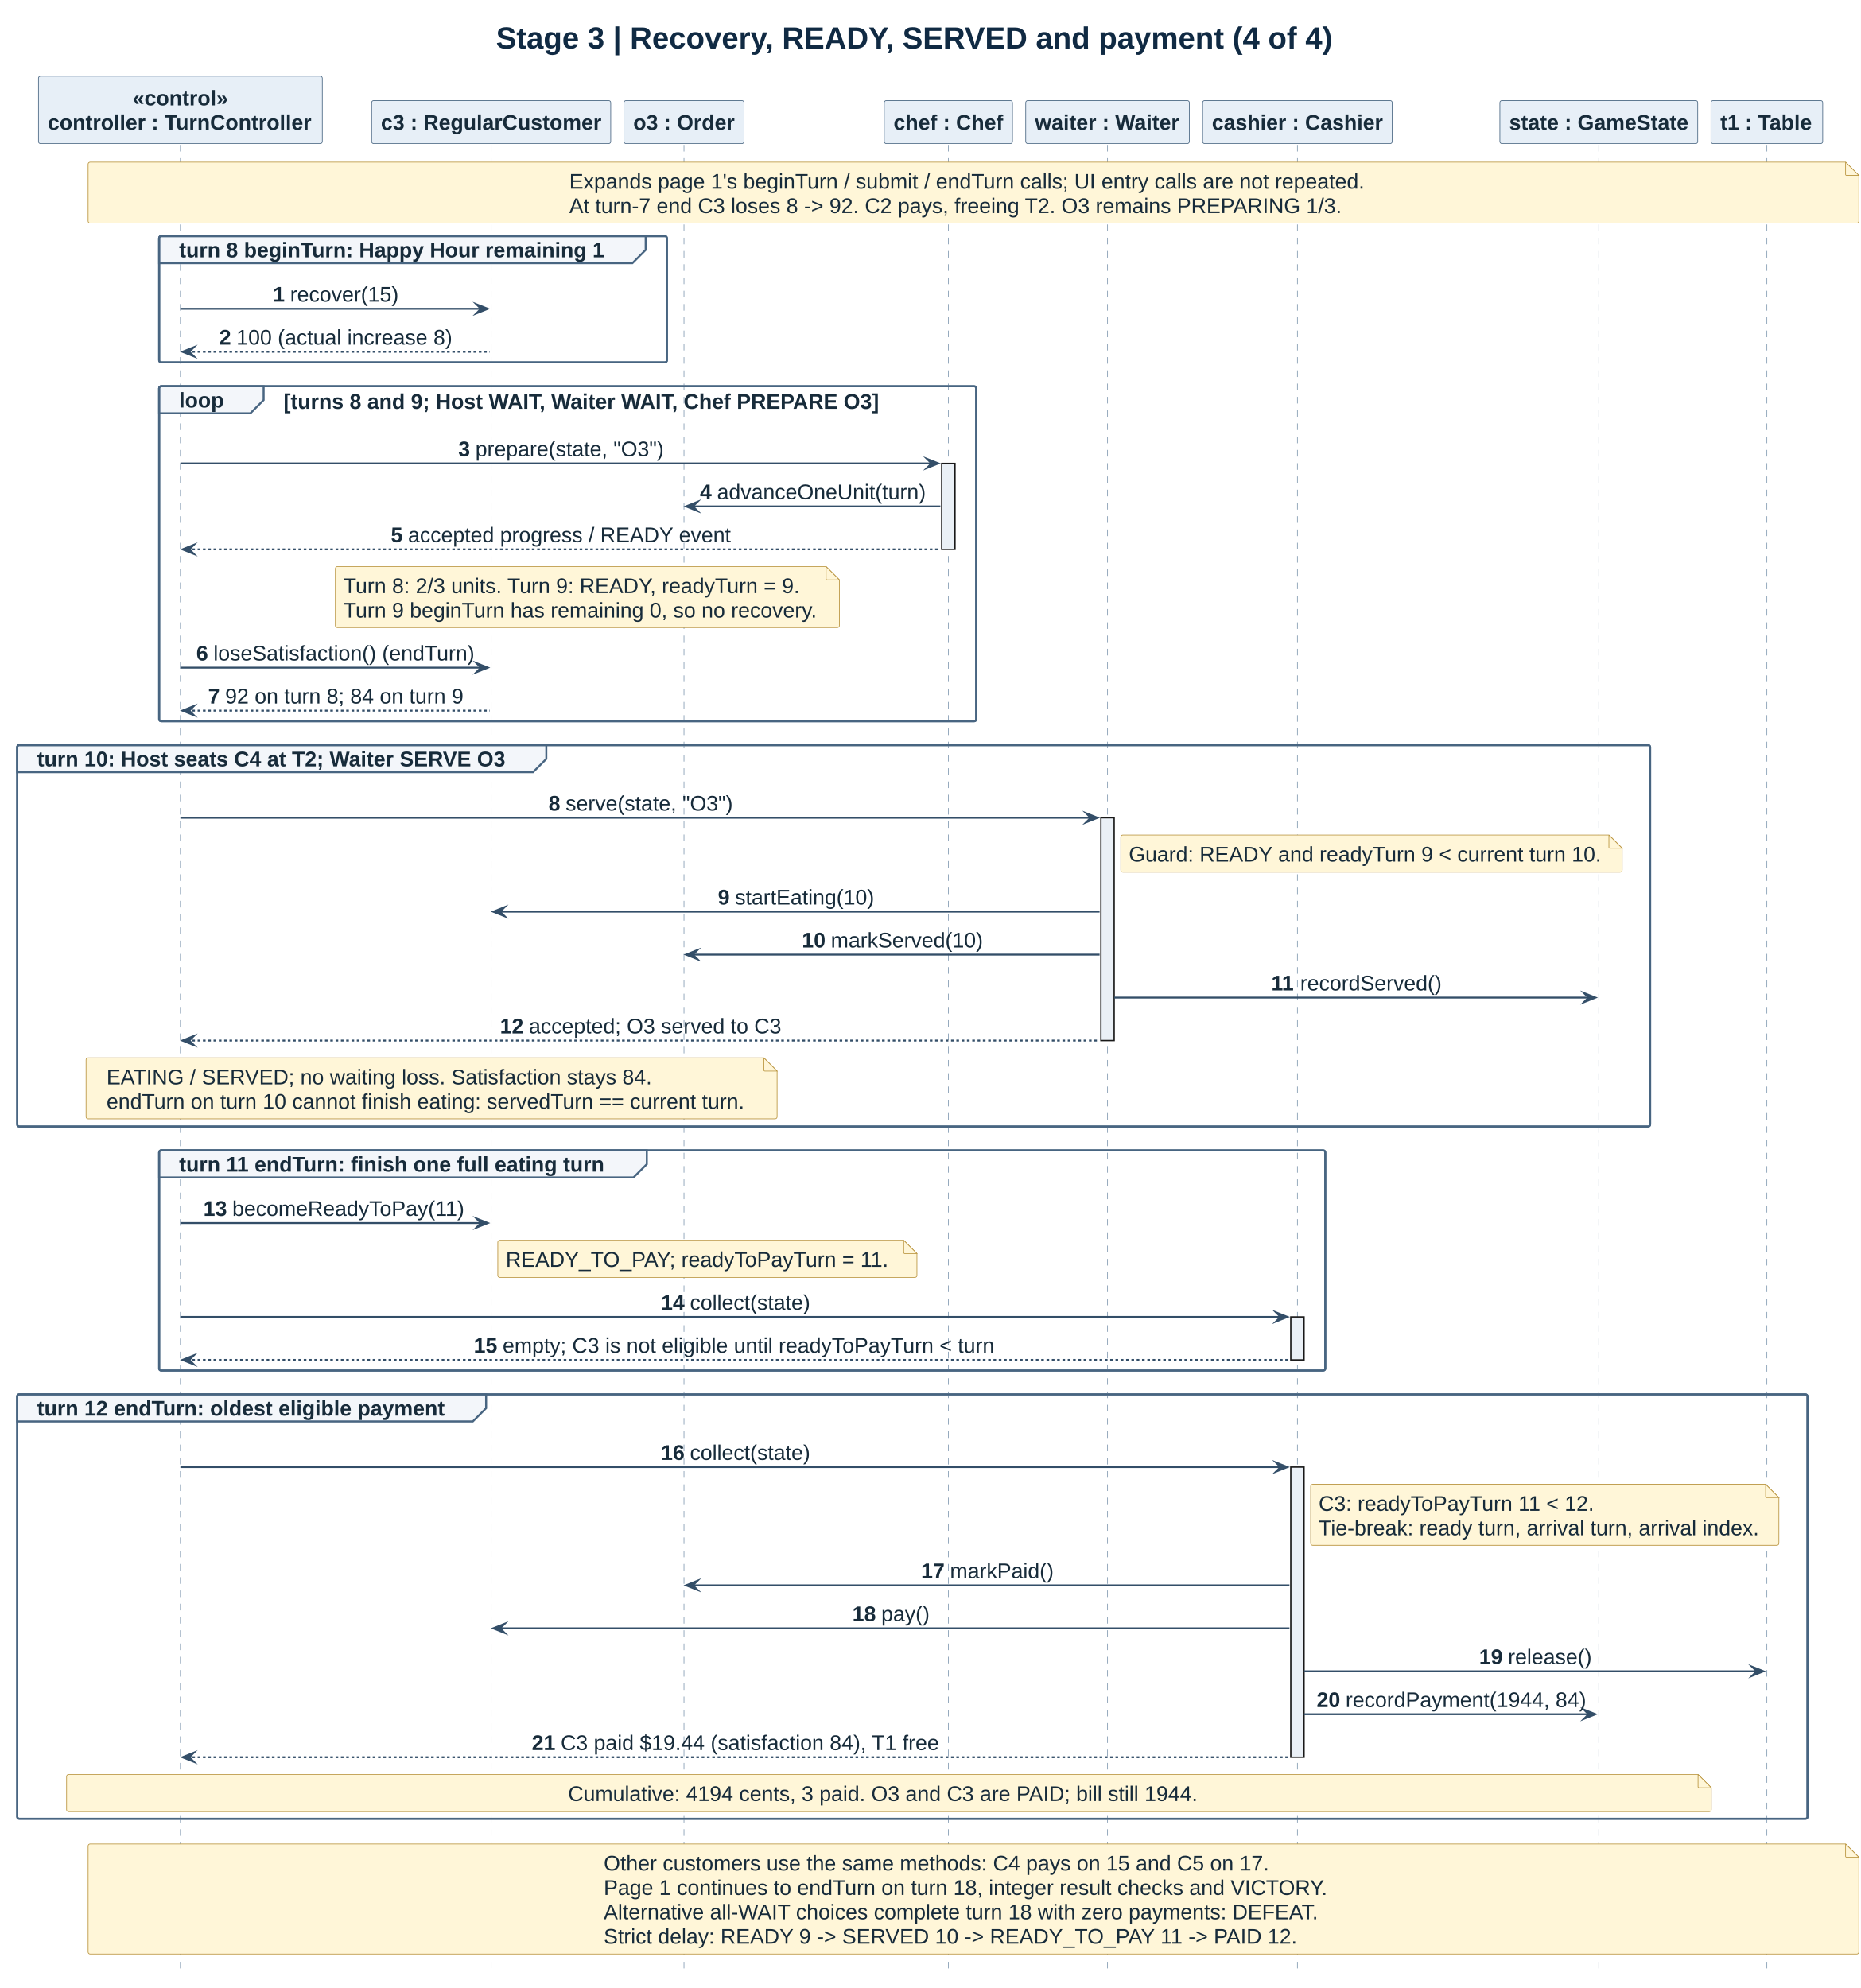
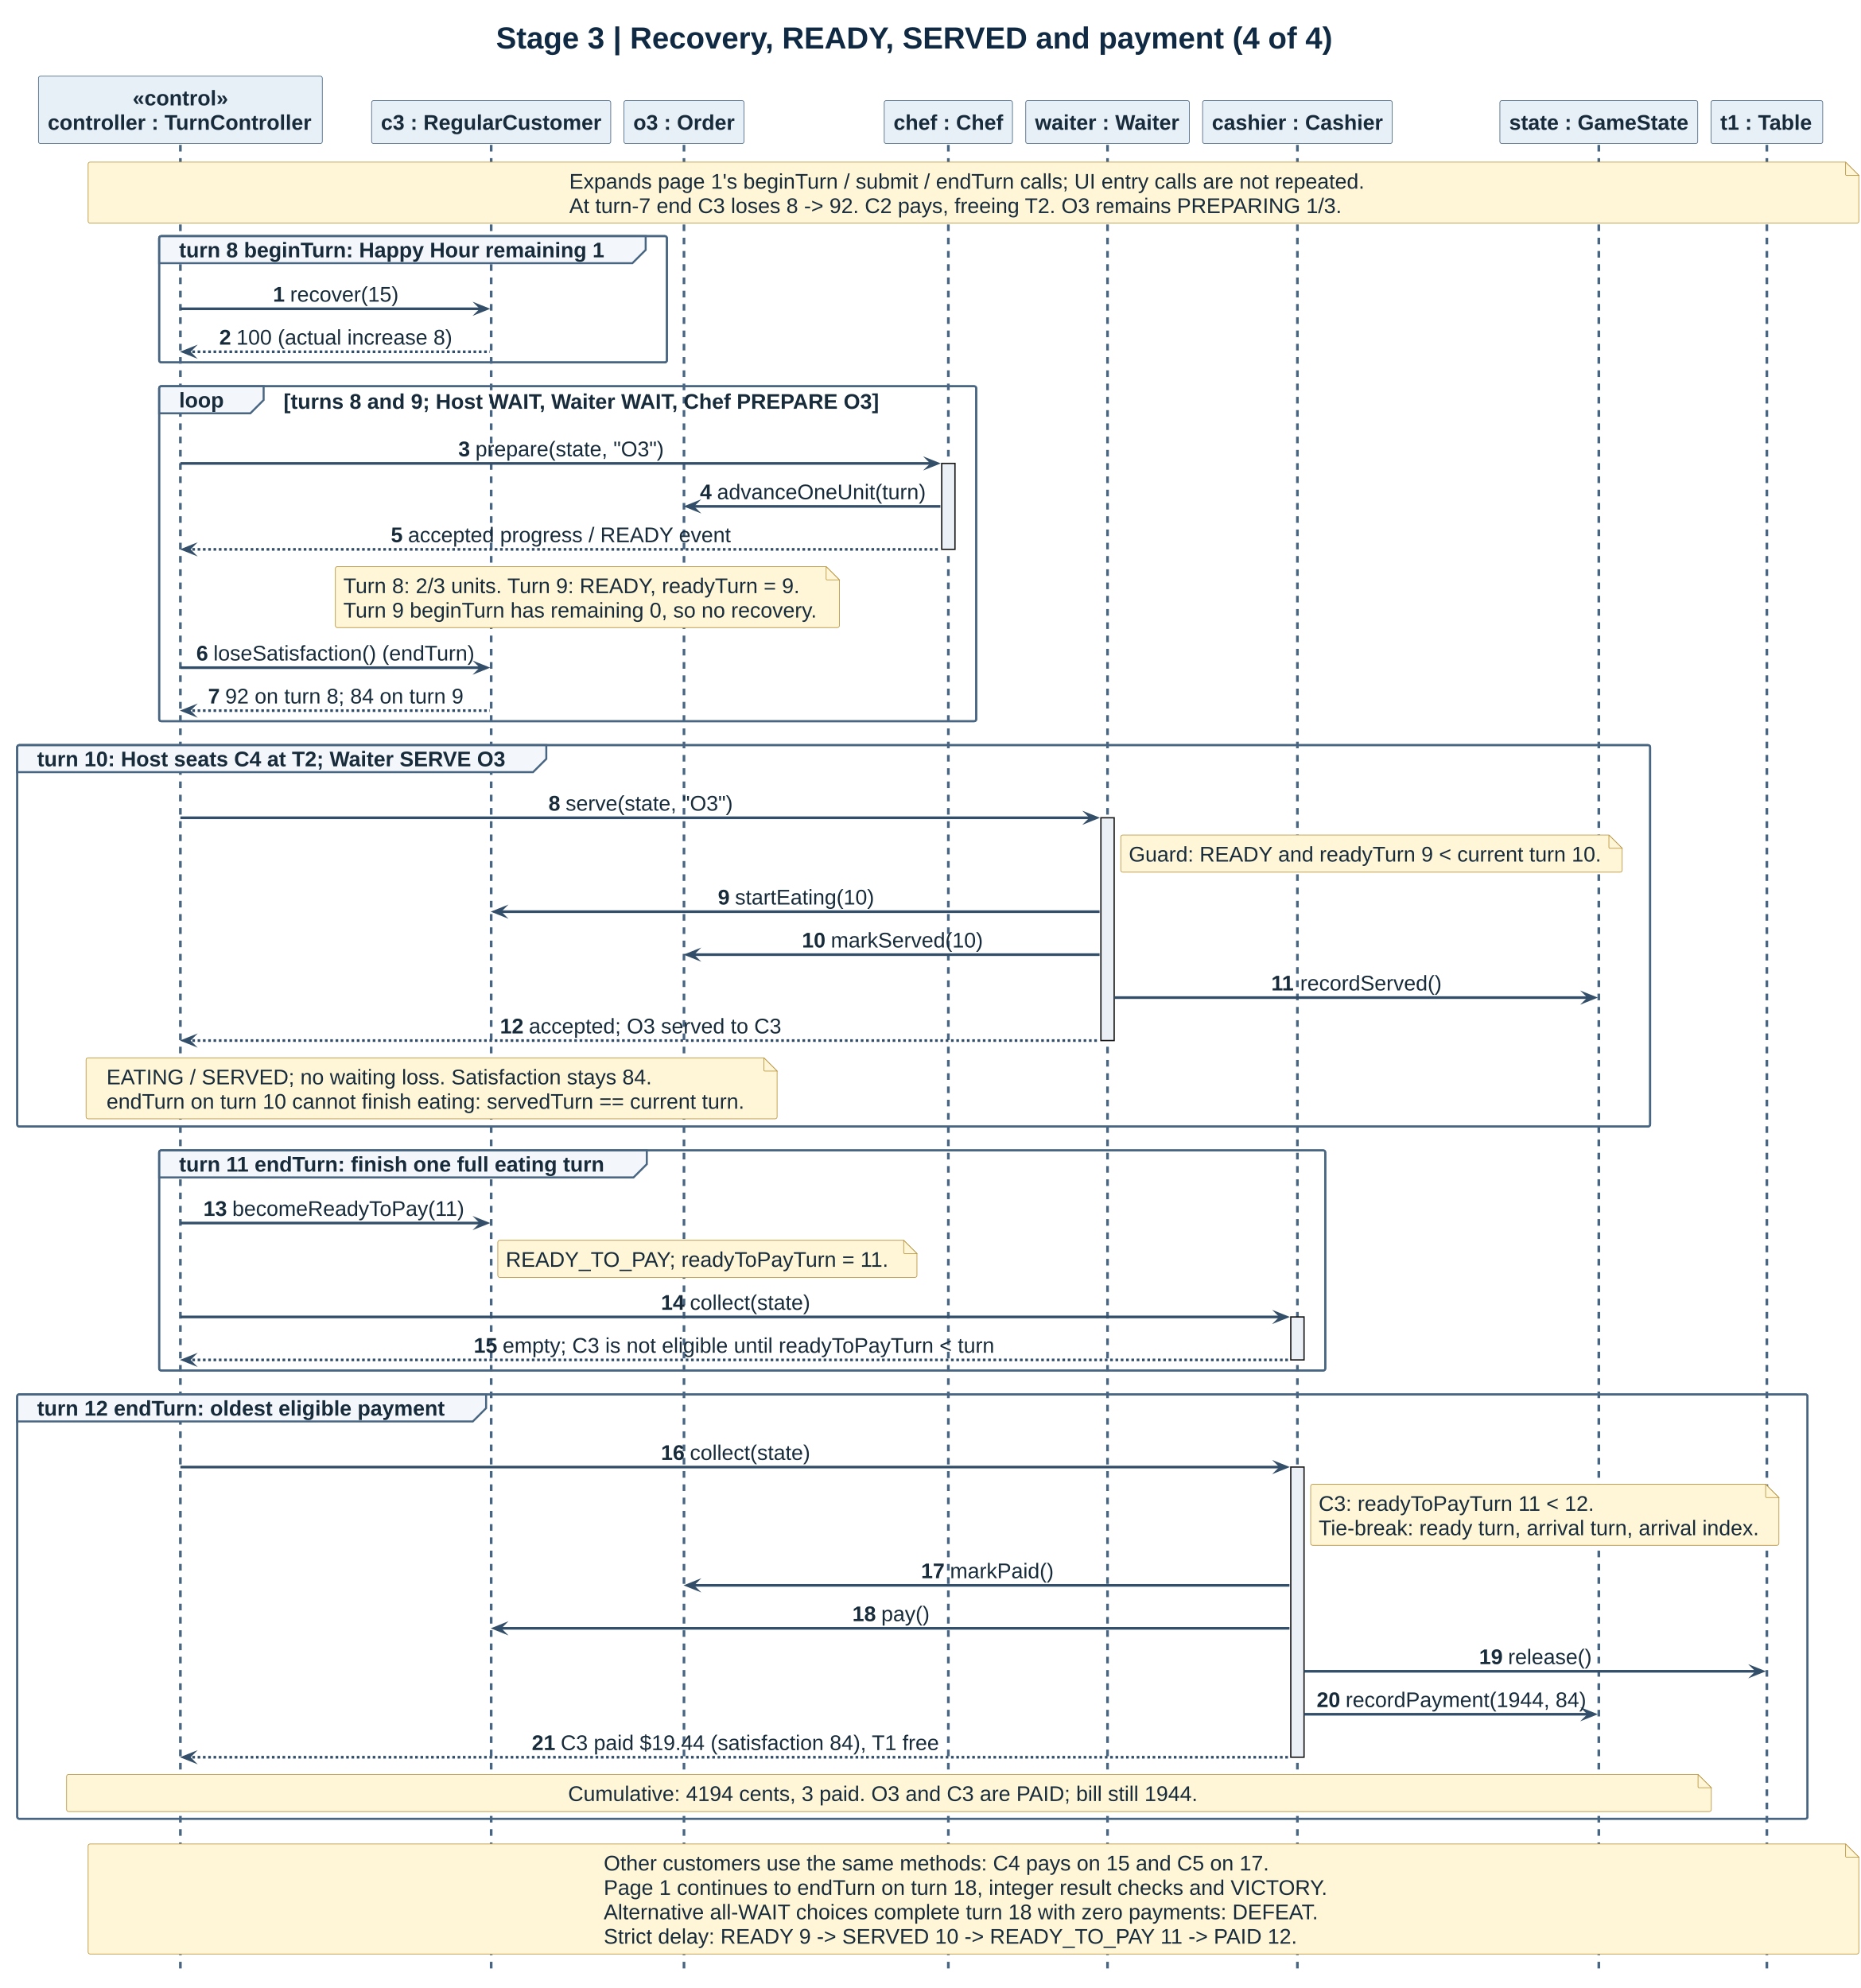
<svg xmlns="http://www.w3.org/2000/svg" version="1.1" data-diagram-type="SEQUENCE" style="width:1403px;height:1499px;background:#FFFFFF;" width="1403px" height="1499px" viewBox="0 0 1403 1499" zoomAndPan="magnify" preserveAspectRatio="none" contentStyleType="text/css">
  <rect width="100%" height="100%" fill="#FFFFFF" />
  <defs />
  <g font-family="sans-serif" lengthAdjust="spacing">
    <g class="title" data-source-line="2">
      <text x="373.959" y="36.574" fill="#102A43" font-size="23" textLength="635.285" font-weight="700" font-family="Arial">Stage 3 | Recovery, READY, SERVED and payment (4 of 4)</text>
    </g>
    <rect x="120" y="178.042" width="382.797" height="95.195" fill="none" style="stroke:#486581;stroke-width:1.5;" rx="1.5" ry="1.5" />
    <rect x="120" y="291.237" width="615.988" height="252.586" fill="none" style="stroke:#486581;stroke-width:1.5;" rx="1.5" ry="1.5" />
    <rect x="13" y="561.823" width="1231.074" height="287.586" fill="none" style="stroke:#486581;stroke-width:1.5;" rx="1.5" ry="1.5" />
    <rect x="120" y="867.409" width="879.16" height="165.992" fill="none" style="stroke:#486581;stroke-width:1.5;" rx="1.5" ry="1.5" />
    <rect x="13" y="1051.401" width="1349.73" height="319.984" fill="none" style="stroke:#486581;stroke-width:1.5;" rx="1.5" ry="1.5" />
    <g class="participant-lifeline" data-qualified-name="TC" data-entity-uid="part1" id="part1-lifeline" data-source-line="4">
      <g>
        <rect x="132.5" y="109.245" width="8" height="1379.734" fill="#000" fill-opacity="0" />
-         <line x1="136" y1="109.245" x2="136" y2="1488.979" style="stroke:#829AB1;stroke-width:0.5;stroke-dasharray:5,5;" />
+         <line x1="136" y1="109.245" x2="136" y2="1488.979" style="stroke:#486581;stroke-width:2;stroke-dasharray:5,5;" />
      </g>
    </g>
    <g class="participant-lifeline" data-qualified-name="C3" data-entity-uid="part2" id="part2-lifeline" data-source-line="5">
      <g>
        <rect x="366.813" y="109.245" width="8" height="1379.734" fill="#000" fill-opacity="0" />
-         <line x1="370.313" y1="109.245" x2="370.313" y2="1488.979" style="stroke:#829AB1;stroke-width:0.5;stroke-dasharray:5,5;" />
+         <line x1="370.313" y1="109.245" x2="370.313" y2="1488.979" style="stroke:#486581;stroke-width:2;stroke-dasharray:5,5;" />
      </g>
    </g>
    <g class="participant-lifeline" data-qualified-name="O3" data-entity-uid="part3" id="part3-lifeline" data-source-line="6">
      <g>
        <rect x="512.176" y="109.245" width="8" height="1379.734" fill="#000" fill-opacity="0" />
-         <line x1="515.676" y1="109.245" x2="515.676" y2="1488.979" style="stroke:#829AB1;stroke-width:0.5;stroke-dasharray:5,5;" />
+         <line x1="515.676" y1="109.245" x2="515.676" y2="1488.979" style="stroke:#486581;stroke-width:2;stroke-dasharray:5,5;" />
      </g>
    </g>
    <g class="participant-lifeline" data-qualified-name="Chef" data-entity-uid="part4" id="part4-lifeline" data-source-line="7">
      <g>
        <rect x="711.488" y="109.245" width="8" height="1379.734" fill="#000" fill-opacity="0" />
-         <line x1="714.988" y1="109.245" x2="714.988" y2="1488.979" style="stroke:#829AB1;stroke-width:0.5;stroke-dasharray:5,5;" />
+         <line x1="714.988" y1="109.245" x2="714.988" y2="1488.979" style="stroke:#486581;stroke-width:2;stroke-dasharray:5,5;" />
      </g>
    </g>
    <g>
      <rect x="709.988" y="349.432" width="10" height="64.797" fill="#EAF0F6" style="stroke:#181818;stroke-width:1;" />
    </g>
    <g class="participant-lifeline" data-qualified-name="W" data-entity-uid="part5" id="part5-lifeline" data-source-line="8">
      <g>
        <rect x="831.504" y="109.245" width="8" height="1379.734" fill="#000" fill-opacity="0" />
-         <line x1="835.004" y1="109.245" x2="835.004" y2="1488.979" style="stroke:#829AB1;stroke-width:0.5;stroke-dasharray:5,5;" />
+         <line x1="835.004" y1="109.245" x2="835.004" y2="1488.979" style="stroke:#486581;stroke-width:2;stroke-dasharray:5,5;" />
      </g>
    </g>
    <g>
      <rect x="830.004" y="616.62" width="10" height="167.992" fill="#EAF0F6" style="stroke:#181818;stroke-width:1;" />
    </g>
    <g class="participant-lifeline" data-qualified-name="Cashier" data-entity-uid="part6" id="part6-lifeline" data-source-line="9">
      <g>
        <rect x="974.66" y="109.245" width="8" height="1379.734" fill="#000" fill-opacity="0" />
-         <line x1="978.16" y1="109.245" x2="978.16" y2="1488.979" style="stroke:#829AB1;stroke-width:0.5;stroke-dasharray:5,5;" />
+         <line x1="978.16" y1="109.245" x2="978.16" y2="1488.979" style="stroke:#486581;stroke-width:2;stroke-dasharray:5,5;" />
      </g>
    </g>
    <g>
      <rect x="973.16" y="993.002" width="10" height="32.398" fill="#EAF0F6" style="stroke:#181818;stroke-width:1;" />
    </g>
    <g>
      <rect x="973.16" y="1106.198" width="10" height="218.789" fill="#EAF0F6" style="stroke:#181818;stroke-width:1;" />
    </g>
    <g class="participant-lifeline" data-qualified-name="S" data-entity-uid="part7" id="part7-lifeline" data-source-line="10">
      <g>
        <rect x="1201.887" y="109.245" width="8" height="1379.734" fill="#000" fill-opacity="0" />
-         <line x1="1205.387" y1="109.245" x2="1205.387" y2="1488.979" style="stroke:#829AB1;stroke-width:0.5;stroke-dasharray:5,5;" />
+         <line x1="1205.387" y1="109.245" x2="1205.387" y2="1488.979" style="stroke:#486581;stroke-width:2;stroke-dasharray:5,5;" />
      </g>
    </g>
    <g class="participant-lifeline" data-qualified-name="T1" data-entity-uid="part8" id="part8-lifeline" data-source-line="11">
      <g>
        <rect x="1328.586" y="109.245" width="8" height="1379.734" fill="#000" fill-opacity="0" />
-         <line x1="1332.086" y1="109.245" x2="1332.086" y2="1488.979" style="stroke:#829AB1;stroke-width:0.5;stroke-dasharray:5,5;" />
+         <line x1="1332.086" y1="109.245" x2="1332.086" y2="1488.979" style="stroke:#486581;stroke-width:2;stroke-dasharray:5,5;" />
      </g>
    </g>
    <g class="participant participant-head" data-qualified-name="TC" data-entity-uid="part1" id="part1-head" data-source-line="4">
      <rect x="29" y="57.448" width="214" height="50.797" fill="#E7EFF7" style="stroke:#486581;stroke-width:0.5;" rx="1.5" ry="1.5" />
      <text x="99.992" y="79.456" fill="#172B3A" font-size="16" textLength="72.016" font-weight="700" font-family="Arial">«control»</text>
      <text x="36" y="97.854" fill="#172B3A" font-size="16" textLength="200" font-weight="700" font-family="Arial">controller : TurnController</text>
    </g>
    <g class="participant participant-head" data-qualified-name="C3" data-entity-uid="part2" id="part2-head" data-source-line="5">
      <rect x="280.18" y="75.846" width="180.266" height="32.398" fill="#E7EFF7" style="stroke:#486581;stroke-width:0.5;" rx="1.5" ry="1.5" />
      <text x="287.18" y="97.854" fill="#172B3A" font-size="16" textLength="166.266" font-weight="700" font-family="Arial">c3 : RegularCustomer</text>
    </g>
    <g class="participant participant-head" data-qualified-name="O3" data-entity-uid="part3" id="part3-head" data-source-line="6">
      <rect x="470.445" y="75.846" width="90.461" height="32.398" fill="#E7EFF7" style="stroke:#486581;stroke-width:0.5;" rx="1.5" ry="1.5" />
      <text x="477.445" y="97.854" fill="#172B3A" font-size="16" textLength="76.461" font-weight="700" font-family="Arial">o3 : Order</text>
    </g>
    <g class="participant participant-head" data-qualified-name="Chef" data-entity-uid="part4" id="part4-head" data-source-line="7">
      <rect x="666.652" y="75.846" width="96.672" height="32.398" fill="#E7EFF7" style="stroke:#486581;stroke-width:0.5;" rx="1.5" ry="1.5" />
      <text x="673.652" y="97.854" fill="#172B3A" font-size="16" textLength="82.672" font-weight="700" font-family="Arial">chef : Chef</text>
    </g>
    <g class="participant participant-head" data-qualified-name="W" data-entity-uid="part5" id="part5-head" data-source-line="8">
      <rect x="773.324" y="75.846" width="123.359" height="32.398" fill="#E7EFF7" style="stroke:#486581;stroke-width:0.5;" rx="1.5" ry="1.5" />
      <text x="780.324" y="97.854" fill="#172B3A" font-size="16" textLength="109.359" font-weight="700" font-family="Arial">waiter : Waiter</text>
    </g>
    <g class="participant participant-head" data-qualified-name="Cashier" data-entity-uid="part6" id="part6-head" data-source-line="9">
      <rect x="906.684" y="75.846" width="142.953" height="32.398" fill="#E7EFF7" style="stroke:#486581;stroke-width:0.5;" rx="1.5" ry="1.5" />
      <text x="913.684" y="97.854" fill="#172B3A" font-size="16" textLength="128.953" font-weight="700" font-family="Arial">cashier : Cashier</text>
    </g>
    <g class="participant participant-head" data-qualified-name="S" data-entity-uid="part7" id="part7-head" data-source-line="10">
      <rect x="1130.805" y="75.846" width="149.164" height="32.398" fill="#E7EFF7" style="stroke:#486581;stroke-width:0.5;" rx="1.5" ry="1.5" />
      <text x="1137.805" y="97.854" fill="#172B3A" font-size="16" textLength="135.164" font-weight="700" font-family="Arial">state : GameState</text>
    </g>
    <g class="participant participant-head" data-qualified-name="T1" data-entity-uid="part8" id="part8-head" data-source-line="11">
      <rect x="1289.969" y="75.846" width="84.234" height="32.398" fill="#E7EFF7" style="stroke:#486581;stroke-width:0.5;" rx="1.5" ry="1.5" />
      <text x="1296.969" y="97.854" fill="#172B3A" font-size="16" textLength="70.234" font-weight="700" font-family="Arial">t1 : Table</text>
    </g>
    <path d="M66.441,123.745 L66.441,166.745 A1.5,1.5 0 0 0 67.941,168.245 L1399.941,168.245 A1.5,1.5 0 0 0 1401.441,166.745 L1401.441,132.245 L1391.441,122.245 L67.941,122.245 A1.5,1.5 0 0 0 66.441,123.745" style="stroke:#B8923B;stroke-width:0.5;" fill="#FFF6D8" />
    <path d="M1391.441,122.245 L1391.441,131.495 A0.75,0.75 0 0 0 1392.191,132.245 L1401.441,132.245 L1391.441,122.245" style="stroke:#B8923B;stroke-width:0.5;" fill="#FFF6D8" />
    <text x="429.188" y="142.252" fill="#172B3A" font-size="16" textLength="600.711" font-family="Arial">Expands page 1's beginTurn / submit / endTurn calls; UI entry calls are not repeated.</text>
    <text x="429.188" y="160.651" fill="#172B3A" font-size="16" textLength="583.82" font-family="Arial">At turn-7 end C3 loses 8 -&gt; 92. C2 pays, freeing T2. O3 remains PREPARING 1/3.</text>
    <path d="M121.5,178.042 L486.797,178.042 L486.797,188.44 L476.797,198.44 L120,198.44 L120,179.542 A1.5,1.5 0 0 1 121.5,178.042" style="stroke:#486581;stroke-width:1.5;" fill="#F3F6FA" />
    <rect x="120" y="178.042" width="382.797" height="95.195" fill="none" style="stroke:#486581;stroke-width:1.5;" rx="1.5" ry="1.5" />
    <text x="135" y="194.049" fill="#172B3A" font-size="16" textLength="321.797" font-weight="700" font-family="Arial">turn 8 beginTurn: Happy Hour remaining 1</text>
    <g class="message" data-entity-1="part1" data-entity-2="part2" id="msg1" data-source-line="19">
      <polygon points="358.313,228.838,368.313,232.838,358.313,236.838,362.313,232.838" fill="#334E68" style="stroke:#334E68;stroke-width:1;stroke-linejoin:miter;stroke-miterlimit:10;" />
-       <line x1="136" y1="232.838" x2="364.313" y2="232.838" style="stroke:#334E68;stroke-width:1.4;" />
+       <line x1="136" y1="232.838" x2="364.313" y2="232.838" style="stroke:#334E68;stroke-width:2;" />
      <text x="205.805" y="227.448" fill="#172B3A" font-size="16" font-weight="700" font-family="Arial">1</text>
      <text x="218.703" y="227.448" fill="#172B3A" font-size="16" textLength="81.805" font-family="Arial">recover(15)</text>
    </g>
    <g class="message" data-entity-1="part2" data-entity-2="part1" id="msg2" data-source-line="20">
      <polygon points="147,261.237,137,265.237,147,269.237,143,265.237" fill="#334E68" style="stroke:#334E68;stroke-width:1;stroke-linejoin:miter;stroke-miterlimit:10;" />
-       <line x1="141" y1="265.237" x2="369.313" y2="265.237" style="stroke:#334E68;stroke-width:1.4;stroke-dasharray:2,2;" />
+       <line x1="141" y1="265.237" x2="369.313" y2="265.237" style="stroke:#334E68;stroke-width:2;stroke-dasharray:2,2;" />
      <text x="165.328" y="259.846" fill="#172B3A" font-size="16" font-weight="700" font-family="Arial">2</text>
      <text x="178.227" y="259.846" fill="#172B3A" font-size="16" textLength="162.758" font-family="Arial">100 (actual increase 8)</text>
    </g>
    <path d="M121.5,291.237 L198.766,291.237 L198.766,301.635 L188.766,311.635 L120,311.635 L120,292.737 A1.5,1.5 0 0 1 121.5,291.237" style="stroke:#486581;stroke-width:1.5;" fill="#F3F6FA" />
    <rect x="120" y="291.237" width="615.988" height="252.586" fill="none" style="stroke:#486581;stroke-width:1.5;" rx="1.5" ry="1.5" />
    <text x="135" y="307.245" fill="#172B3A" font-size="16" textLength="33.766" font-weight="700" font-family="Arial">loop</text>
    <text x="213.766" y="308.245" fill="#172B3A" font-size="16" textLength="456.023" font-weight="700" font-family="Arial">[turns 8 and 9; Host WAIT, Waiter WAIT, Chef PREPARE O3]</text>
    <g class="message" data-entity-1="part1" data-entity-2="part4" id="msg3" data-source-line="23">
      <polygon points="697.988,345.432,707.988,349.432,697.988,353.432,701.988,349.432" fill="#334E68" style="stroke:#334E68;stroke-width:1;stroke-linejoin:miter;stroke-miterlimit:10;" />
-       <line x1="136" y1="349.432" x2="703.988" y2="349.432" style="stroke:#334E68;stroke-width:1.4;" />
+       <line x1="136" y1="349.432" x2="703.988" y2="349.432" style="stroke:#334E68;stroke-width:2;" />
      <text x="345.502" y="344.042" fill="#172B3A" font-size="16" font-weight="700" font-family="Arial">3</text>
      <text x="358.4" y="344.042" fill="#172B3A" font-size="16" textLength="142.086" font-family="Arial">prepare(state, "O3")</text>
    </g>
    <g class="message" data-entity-1="part4" data-entity-2="part3" id="msg4" data-source-line="24">
      <polygon points="526.676,377.831,516.676,381.831,526.676,385.831,522.676,381.831" fill="#334E68" style="stroke:#334E68;stroke-width:1;stroke-linejoin:miter;stroke-miterlimit:10;" />
-       <line x1="520.676" y1="381.831" x2="708.988" y2="381.831" style="stroke:#334E68;stroke-width:1.4;" />
+       <line x1="520.676" y1="381.831" x2="708.988" y2="381.831" style="stroke:#334E68;stroke-width:2;" />
      <text x="527.676" y="376.44" fill="#172B3A" font-size="16" font-weight="700" font-family="Arial">4</text>
      <text x="540.574" y="376.44" fill="#172B3A" font-size="16" textLength="157.414" font-family="Arial">advanceOneUnit(turn)</text>
    </g>
    <g class="message" data-entity-1="part4" data-entity-2="part1" id="msg5" data-source-line="25">
      <polygon points="147,410.229,137,414.229,147,418.229,143,414.229" fill="#334E68" style="stroke:#334E68;stroke-width:1;stroke-linejoin:miter;stroke-miterlimit:10;" />
-       <line x1="141" y1="414.229" x2="708.988" y2="414.229" style="stroke:#334E68;stroke-width:1.4;stroke-dasharray:2,2;" />
+       <line x1="141" y1="414.229" x2="708.988" y2="414.229" style="stroke:#334E68;stroke-width:2;stroke-dasharray:2,2;" />
      <text x="294.705" y="408.838" fill="#172B3A" font-size="16" font-weight="700" font-family="Arial">5</text>
      <text x="307.604" y="408.838" fill="#172B3A" font-size="16" textLength="243.68" font-family="Arial">accepted progress / READY event</text>
    </g>
    <path d="M252.846,428.729 L252.846,471.729 A1.5,1.5 0 0 0 254.346,473.229 L631.346,473.229 A1.5,1.5 0 0 0 632.846,471.729 L632.846,437.229 L622.846,427.229 L254.346,427.229 A1.5,1.5 0 0 0 252.846,428.729" style="stroke:#B8923B;stroke-width:0.5;" fill="#FFF6D8" />
    <path d="M622.846,427.229 L622.846,436.479 A0.75,0.75 0 0 0 623.596,437.229 L632.846,437.229 L622.846,427.229" style="stroke:#B8923B;stroke-width:0.5;" fill="#FFF6D8" />
    <text x="258.846" y="447.237" fill="#172B3A" font-size="16" textLength="348.156" font-family="Arial">Turn 8: 2/3 units. Turn 9: READY, readyTurn = 9.</text>
    <text x="258.846" y="465.635" fill="#172B3A" font-size="16" textLength="359.297" font-family="Arial">Turn 9 beginTurn has remaining 0, so no recovery.</text>
    <g class="message" data-entity-1="part1" data-entity-2="part2" id="msg6" data-source-line="30">
      <polygon points="358.313,499.424,368.313,503.424,358.313,507.424,362.313,503.424" fill="#334E68" style="stroke:#334E68;stroke-width:1;stroke-linejoin:miter;stroke-miterlimit:10;" />
-       <line x1="136" y1="503.424" x2="364.313" y2="503.424" style="stroke:#334E68;stroke-width:1.4;" />
+       <line x1="136" y1="503.424" x2="364.313" y2="503.424" style="stroke:#334E68;stroke-width:2;" />
      <text x="148" y="498.034" fill="#172B3A" font-size="16" font-weight="700" font-family="Arial">6</text>
      <text x="160.898" y="498.034" fill="#172B3A" font-size="16" textLength="197.414" font-family="Arial">loseSatisfaction() (endTurn)</text>
    </g>
    <g class="message" data-entity-1="part2" data-entity-2="part1" id="msg7" data-source-line="31">
      <polygon points="147,531.823,137,535.823,147,539.823,143,535.823" fill="#334E68" style="stroke:#334E68;stroke-width:1;stroke-linejoin:miter;stroke-miterlimit:10;" />
-       <line x1="141" y1="535.823" x2="369.313" y2="535.823" style="stroke:#334E68;stroke-width:1.4;stroke-dasharray:2,2;" />
+       <line x1="141" y1="535.823" x2="369.313" y2="535.823" style="stroke:#334E68;stroke-width:2;stroke-dasharray:2,2;" />
      <text x="156.863" y="530.432" fill="#172B3A" font-size="16" font-weight="700" font-family="Arial">7</text>
      <text x="169.762" y="530.432" fill="#172B3A" font-size="16" textLength="179.688" font-family="Arial">92 on turn 8; 84 on turn 9</text>
    </g>
    <path d="M14.5,561.823 L411.875,561.823 L411.875,572.221 L401.875,582.221 L13,582.221 L13,563.323 A1.5,1.5 0 0 1 14.5,561.823" style="stroke:#486581;stroke-width:1.5;" fill="#F3F6FA" />
    <rect x="13" y="561.823" width="1231.074" height="287.586" fill="none" style="stroke:#486581;stroke-width:1.5;" rx="1.5" ry="1.5" />
    <text x="28" y="577.831" fill="#172B3A" font-size="16" textLength="353.875" font-weight="700" font-family="Arial">turn 10: Host seats C4 at T2; Waiter SERVE O3</text>
    <g class="message" data-entity-1="part1" data-entity-2="part5" id="msg8" data-source-line="34">
      <polygon points="818.004,612.62,828.004,616.62,818.004,620.62,822.004,616.62" fill="#334E68" style="stroke:#334E68;stroke-width:1;stroke-linejoin:miter;stroke-miterlimit:10;" />
-       <line x1="136" y1="616.62" x2="824.004" y2="616.62" style="stroke:#334E68;stroke-width:1.4;" />
+       <line x1="136" y1="616.62" x2="824.004" y2="616.62" style="stroke:#334E68;stroke-width:2;" />
      <text x="413.521" y="611.229" fill="#172B3A" font-size="16" font-weight="700" font-family="Arial">8</text>
      <text x="426.42" y="611.229" fill="#172B3A" font-size="16" textLength="126.063" font-family="Arial">serve(state, "O3")</text>
    </g>
    <path d="M845.004,631.12 L845.004,656.12 A1.5,1.5 0 0 0 846.504,657.62 L1221.504,657.62 A1.5,1.5 0 0 0 1223.004,656.12 L1223.004,639.62 L1213.004,629.62 L846.504,629.62 A1.5,1.5 0 0 0 845.004,631.12" style="stroke:#B8923B;stroke-width:0.5;" fill="#FFF6D8" />
    <path d="M1213.004,629.62 L1213.004,638.87 A0.75,0.75 0 0 0 1213.754,639.62 L1223.004,639.62 L1213.004,629.62" style="stroke:#B8923B;stroke-width:0.5;" fill="#FFF6D8" />
    <text x="851.004" y="649.627" fill="#172B3A" font-size="16" textLength="357.07" font-family="Arial">Guard: READY and readyTurn 9 &lt; current turn 10.</text>
    <g class="message" data-entity-1="part5" data-entity-2="part2" id="msg9" data-source-line="36">
      <polygon points="381.313,683.417,371.313,687.417,381.313,691.417,377.313,687.417" fill="#334E68" style="stroke:#334E68;stroke-width:1;stroke-linejoin:miter;stroke-miterlimit:10;" />
-       <line x1="375.313" y1="687.417" x2="829.004" y2="687.417" style="stroke:#334E68;stroke-width:1.4;" />
+       <line x1="375.313" y1="687.417" x2="829.004" y2="687.417" style="stroke:#334E68;stroke-width:2;" />
      <text x="541.24" y="682.026" fill="#172B3A" font-size="16" font-weight="700" font-family="Arial">9</text>
      <text x="554.139" y="682.026" fill="#172B3A" font-size="16" textLength="104.938" font-family="Arial">startEating(10)</text>
    </g>
    <g class="message" data-entity-1="part5" data-entity-2="part3" id="msg10" data-source-line="37">
      <polygon points="526.676,715.815,516.676,719.815,526.676,723.815,522.676,719.815" fill="#334E68" style="stroke:#334E68;stroke-width:1;stroke-linejoin:miter;stroke-miterlimit:10;" />
-       <line x1="520.676" y1="719.815" x2="829.004" y2="719.815" style="stroke:#334E68;stroke-width:1.4;" />
+       <line x1="520.676" y1="719.815" x2="829.004" y2="719.815" style="stroke:#334E68;stroke-width:2;" />
      <text x="604.59" y="714.424" fill="#172B3A" font-size="16" textLength="17.797" font-weight="700" font-family="Arial">10</text>
      <text x="626.387" y="714.424" fill="#172B3A" font-size="16" textLength="114.703" font-family="Arial">markServed(10)</text>
    </g>
    <g class="message" data-entity-1="part5" data-entity-2="part7" id="msg11" data-source-line="38">
      <polygon points="1193.387,748.213,1203.387,752.213,1193.387,756.213,1197.387,752.213" fill="#334E68" style="stroke:#334E68;stroke-width:1;stroke-linejoin:miter;stroke-miterlimit:10;" />
-       <line x1="840.004" y1="752.213" x2="1199.387" y2="752.213" style="stroke:#334E68;stroke-width:1.4;" />
+       <line x1="840.004" y1="752.213" x2="1199.387" y2="752.213" style="stroke:#334E68;stroke-width:2;" />
      <text x="958.445" y="746.823" fill="#172B3A" font-size="16" textLength="17.797" font-weight="700" font-family="Arial">11</text>
      <text x="980.242" y="746.823" fill="#172B3A" font-size="16" textLength="106.703" font-family="Arial">recordServed()</text>
    </g>
    <g class="message" data-entity-1="part5" data-entity-2="part1" id="msg12" data-source-line="39">
      <polygon points="147,780.612,137,784.612,147,788.612,143,784.612" fill="#334E68" style="stroke:#334E68;stroke-width:1;stroke-linejoin:miter;stroke-miterlimit:10;" />
-       <line x1="141" y1="784.612" x2="829.004" y2="784.612" style="stroke:#334E68;stroke-width:1.4;stroke-dasharray:2,2;" />
+       <line x1="141" y1="784.612" x2="829.004" y2="784.612" style="stroke:#334E68;stroke-width:2;stroke-dasharray:2,2;" />
      <text x="376.939" y="779.221" fill="#172B3A" font-size="16" textLength="17.797" font-weight="700" font-family="Arial">12</text>
      <text x="398.736" y="779.221" fill="#172B3A" font-size="16" textLength="190.328" font-family="Arial">accepted; O3 served to C3</text>
    </g>
    <path d="M64.885,799.112 L64.885,842.112 A1.5,1.5 0 0 0 66.385,843.612 L584.385,843.612 A1.5,1.5 0 0 0 585.885,842.112 L585.885,807.612 L575.885,797.612 L66.385,797.612 A1.5,1.5 0 0 0 64.885,799.112" style="stroke:#B8923B;stroke-width:0.5;" fill="#FFF6D8" />
    <path d="M575.885,797.612 L575.885,806.862 A0.75,0.75 0 0 0 576.635,807.612 L585.885,807.612 L575.885,797.612" style="stroke:#B8923B;stroke-width:0.5;" fill="#FFF6D8" />
    <text x="80.307" y="817.62" fill="#172B3A" font-size="16" textLength="412.609" font-family="Arial">EATING / SERVED; no waiting loss. Satisfaction stays 84.</text>
    <text x="80.307" y="836.018" fill="#172B3A" font-size="16" textLength="482.063" font-family="Arial">endTurn on turn 10 cannot finish eating: servedTurn == current turn.</text>
    <path d="M121.5,867.409 L487.656,867.409 L487.656,877.807 L477.656,887.807 L120,887.807 L120,868.909 A1.5,1.5 0 0 1 121.5,867.409" style="stroke:#486581;stroke-width:1.5;" fill="#F3F6FA" />
    <rect x="120" y="867.409" width="879.16" height="165.992" fill="none" style="stroke:#486581;stroke-width:1.5;" rx="1.5" ry="1.5" />
    <text x="135" y="883.417" fill="#172B3A" font-size="16" textLength="322.656" font-weight="700" font-family="Arial">turn 11 endTurn: finish one full eating turn</text>
    <g class="message" data-entity-1="part1" data-entity-2="part2" id="msg13" data-source-line="46">
      <polygon points="358.313,918.206,368.313,922.206,358.313,926.206,362.313,922.206" fill="#334E68" style="stroke:#334E68;stroke-width:1;stroke-linejoin:miter;stroke-miterlimit:10;" />
-       <line x1="136" y1="922.206" x2="364.313" y2="922.206" style="stroke:#334E68;stroke-width:1.4;" />
+       <line x1="136" y1="922.206" x2="364.313" y2="922.206" style="stroke:#334E68;stroke-width:2;" />
      <text x="153.324" y="916.815" fill="#172B3A" font-size="16" textLength="17.797" font-weight="700" font-family="Arial">13</text>
      <text x="175.121" y="916.815" fill="#172B3A" font-size="16" textLength="177.867" font-family="Arial">becomeReadyToPay(11)</text>
    </g>
    <path d="M375.313,936.706 L375.313,961.706 A1.5,1.5 0 0 0 376.813,963.206 L689.813,963.206 A1.5,1.5 0 0 0 691.313,961.706 L691.313,945.206 L681.313,935.206 L376.813,935.206 A1.5,1.5 0 0 0 375.313,936.706" style="stroke:#B8923B;stroke-width:0.5;" fill="#FFF6D8" />
    <path d="M681.313,935.206 L681.313,944.456 A0.75,0.75 0 0 0 682.063,945.206 L691.313,945.206 L681.313,935.206" style="stroke:#B8923B;stroke-width:0.5;" fill="#FFF6D8" />
    <text x="381.313" y="955.213" fill="#172B3A" font-size="16" textLength="295.688" font-family="Arial">READY_TO_PAY; readyToPayTurn = 11.</text>
    <g class="message" data-entity-1="part1" data-entity-2="part6" id="msg14" data-source-line="48">
      <polygon points="961.16,989.002,971.16,993.002,961.16,997.002,965.16,993.002" fill="#334E68" style="stroke:#334E68;stroke-width:1;stroke-linejoin:miter;stroke-miterlimit:10;" />
-       <line x1="136" y1="993.002" x2="967.16" y2="993.002" style="stroke:#334E68;stroke-width:1.4;" />
+       <line x1="136" y1="993.002" x2="967.16" y2="993.002" style="stroke:#334E68;stroke-width:2;" />
      <text x="498.334" y="987.612" fill="#172B3A" font-size="16" textLength="17.797" font-weight="700" font-family="Arial">14</text>
      <text x="520.131" y="987.612" fill="#172B3A" font-size="16" textLength="90.695" font-family="Arial">collect(state)</text>
    </g>
    <g class="message" data-entity-1="part6" data-entity-2="part1" id="msg15" data-source-line="49">
      <polygon points="147,1021.401,137,1025.401,147,1029.401,143,1025.401" fill="#334E68" style="stroke:#334E68;stroke-width:1;stroke-linejoin:miter;stroke-miterlimit:10;" />
-       <line x1="141" y1="1025.401" x2="972.16" y2="1025.401" style="stroke:#334E68;stroke-width:1.4;stroke-dasharray:2,2;" />
+       <line x1="141" y1="1025.401" x2="972.16" y2="1025.401" style="stroke:#334E68;stroke-width:2;stroke-dasharray:2,2;" />
      <text x="357.146" y="1020.01" fill="#172B3A" font-size="16" textLength="17.797" font-weight="700" font-family="Arial">15</text>
      <text x="378.943" y="1020.01" fill="#172B3A" font-size="16" textLength="373.07" font-family="Arial">empty; C3 is not eligible until readyToPayTurn &lt; turn</text>
    </g>
    <path d="M14.5,1051.401 L366.484,1051.401 L366.484,1061.799 L356.484,1071.799 L13,1071.799 L13,1052.901 A1.5,1.5 0 0 1 14.5,1051.401" style="stroke:#486581;stroke-width:1.5;" fill="#F3F6FA" />
    <rect x="13" y="1051.401" width="1349.73" height="319.984" fill="none" style="stroke:#486581;stroke-width:1.5;" rx="1.5" ry="1.5" />
    <text x="28" y="1067.409" fill="#172B3A" font-size="16" textLength="308.484" font-weight="700" font-family="Arial">turn 12 endTurn: oldest eligible payment</text>
    <g class="message" data-entity-1="part1" data-entity-2="part6" id="msg16" data-source-line="52">
      <polygon points="961.16,1102.198,971.16,1106.198,961.16,1110.198,965.16,1106.198" fill="#334E68" style="stroke:#334E68;stroke-width:1;stroke-linejoin:miter;stroke-miterlimit:10;" />
-       <line x1="136" y1="1106.198" x2="967.16" y2="1106.198" style="stroke:#334E68;stroke-width:1.4;" />
+       <line x1="136" y1="1106.198" x2="967.16" y2="1106.198" style="stroke:#334E68;stroke-width:2;" />
      <text x="498.334" y="1100.807" fill="#172B3A" font-size="16" textLength="17.797" font-weight="700" font-family="Arial">16</text>
      <text x="520.131" y="1100.807" fill="#172B3A" font-size="16" textLength="90.695" font-family="Arial">collect(state)</text>
    </g>
    <path d="M988.16,1120.698 L988.16,1163.698 A1.5,1.5 0 0 0 989.66,1165.198 L1339.66,1165.198 A1.5,1.5 0 0 0 1341.16,1163.698 L1341.16,1129.198 L1331.16,1119.198 L989.66,1119.198 A1.5,1.5 0 0 0 988.16,1120.698" style="stroke:#B8923B;stroke-width:0.5;" fill="#FFF6D8" />
    <path d="M1331.16,1119.198 L1331.16,1128.448 A0.75,0.75 0 0 0 1331.91,1129.198 L1341.16,1129.198 L1331.16,1119.198" style="stroke:#B8923B;stroke-width:0.5;" fill="#FFF6D8" />
    <text x="994.16" y="1139.206" fill="#172B3A" font-size="16" textLength="211.227" font-family="Arial">C3: readyToPayTurn 11 &lt; 12.</text>
    <text x="994.16" y="1157.604" fill="#172B3A" font-size="16" textLength="332.57" font-family="Arial">Tie-break: ready turn, arrival turn, arrival index.</text>
    <g class="message" data-entity-1="part6" data-entity-2="part3" id="msg17" data-source-line="54">
      <polygon points="526.676,1191.393,516.676,1195.393,526.676,1199.393,522.676,1195.393" fill="#334E68" style="stroke:#334E68;stroke-width:1;stroke-linejoin:miter;stroke-miterlimit:10;" />
-       <line x1="520.676" y1="1195.393" x2="972.16" y2="1195.393" style="stroke:#334E68;stroke-width:1.4;" />
+       <line x1="520.676" y1="1195.393" x2="972.16" y2="1195.393" style="stroke:#334E68;stroke-width:2;" />
      <text x="694.402" y="1190.002" fill="#172B3A" font-size="16" textLength="17.797" font-weight="700" font-family="Arial">17</text>
      <text x="716.199" y="1190.002" fill="#172B3A" font-size="16" textLength="78.234" font-family="Arial">markPaid()</text>
    </g>
    <g class="message" data-entity-1="part6" data-entity-2="part2" id="msg18" data-source-line="55">
      <polygon points="381.313,1223.792,371.313,1227.792,381.313,1231.792,377.313,1227.792" fill="#334E68" style="stroke:#334E68;stroke-width:1;stroke-linejoin:miter;stroke-miterlimit:10;" />
-       <line x1="375.313" y1="1227.792" x2="972.16" y2="1227.792" style="stroke:#334E68;stroke-width:1.4;" />
+       <line x1="375.313" y1="1227.792" x2="972.16" y2="1227.792" style="stroke:#334E68;stroke-width:2;" />
      <text x="642.611" y="1222.401" fill="#172B3A" font-size="16" textLength="17.797" font-weight="700" font-family="Arial">18</text>
      <text x="664.408" y="1222.401" fill="#172B3A" font-size="16" textLength="36.453" font-family="Arial">pay()</text>
    </g>
    <g class="message" data-entity-1="part6" data-entity-2="part8" id="msg19" data-source-line="56">
      <polygon points="1320.086,1256.19,1330.086,1260.19,1320.086,1264.19,1324.086,1260.19" fill="#334E68" style="stroke:#334E68;stroke-width:1;stroke-linejoin:miter;stroke-miterlimit:10;" />
-       <line x1="983.16" y1="1260.19" x2="1326.086" y2="1260.19" style="stroke:#334E68;stroke-width:1.4;" />
+       <line x1="983.16" y1="1260.19" x2="1326.086" y2="1260.19" style="stroke:#334E68;stroke-width:2;" />
      <text x="1115.158" y="1254.799" fill="#172B3A" font-size="16" textLength="17.797" font-weight="700" font-family="Arial">19</text>
      <text x="1136.955" y="1254.799" fill="#172B3A" font-size="16" textLength="63.133" font-family="Arial">release()</text>
    </g>
    <g class="message" data-entity-1="part6" data-entity-2="part7" id="msg20" data-source-line="57">
      <polygon points="1193.387,1288.588,1203.387,1292.588,1193.387,1296.588,1197.387,1292.588" fill="#334E68" style="stroke:#334E68;stroke-width:1;stroke-linejoin:miter;stroke-miterlimit:10;" />
-       <line x1="983.16" y1="1292.588" x2="1199.387" y2="1292.588" style="stroke:#334E68;stroke-width:1.4;" />
+       <line x1="983.16" y1="1292.588" x2="1199.387" y2="1292.588" style="stroke:#334E68;stroke-width:2;" />
      <text x="992.66" y="1287.198" fill="#172B3A" font-size="16" textLength="17.797" font-weight="700" font-family="Arial">20</text>
      <text x="1014.457" y="1287.198" fill="#172B3A" font-size="16" textLength="181.43" font-family="Arial">recordPayment(1944, 84)</text>
    </g>
    <g class="message" data-entity-1="part6" data-entity-2="part1" id="msg21" data-source-line="58">
      <polygon points="147,1320.987,137,1324.987,147,1328.987,143,1324.987" fill="#334E68" style="stroke:#334E68;stroke-width:1;stroke-linejoin:miter;stroke-miterlimit:10;" />
-       <line x1="141" y1="1324.987" x2="972.16" y2="1324.987" style="stroke:#334E68;stroke-width:1.4;stroke-dasharray:2,2;" />
+       <line x1="141" y1="1324.987" x2="972.16" y2="1324.987" style="stroke:#334E68;stroke-width:2;stroke-dasharray:2,2;" />
      <text x="400.936" y="1319.596" fill="#172B3A" font-size="16" textLength="17.797" font-weight="700" font-family="Arial">21</text>
      <text x="422.732" y="1319.596" fill="#172B3A" font-size="16" textLength="285.492" font-family="Arial">C3 paid $19.44 (satisfaction 84), T1 free</text>
    </g>
    <path d="M50.209,1339.487 L50.209,1364.487 A1.5,1.5 0 0 0 51.709,1365.987 L1288.709,1365.987 A1.5,1.5 0 0 0 1290.209,1364.487 L1290.209,1347.987 L1280.209,1337.987 L51.709,1337.987 A1.5,1.5 0 0 0 50.209,1339.487" style="stroke:#B8923B;stroke-width:0.5;" fill="#FFF6D8" />
    <path d="M1280.209,1337.987 L1280.209,1347.237 A0.75,0.75 0 0 0 1280.959,1347.987 L1290.209,1347.987 L1280.209,1337.987" style="stroke:#B8923B;stroke-width:0.5;" fill="#FFF6D8" />
    <text x="428.287" y="1357.995" fill="#172B3A" font-size="16" textLength="475.813" font-family="Arial">Cumulative: 4194 cents, 3 paid. O3 and C3 are PAID; bill still 1944.</text>
    <path d="M66.441,1391.885 L66.441,1471.885 A1.5,1.5 0 0 0 67.941,1473.385 L1399.941,1473.385 A1.5,1.5 0 0 0 1401.441,1471.885 L1401.441,1400.385 L1391.441,1390.385 L67.941,1390.385 A1.5,1.5 0 0 0 66.441,1391.885" style="stroke:#B8923B;stroke-width:0.5;" fill="#FFF6D8" />
    <path d="M1391.441,1390.385 L1391.441,1399.635 A0.75,0.75 0 0 0 1392.191,1400.385 L1401.441,1400.385 L1391.441,1390.385" style="stroke:#B8923B;stroke-width:0.5;" fill="#FFF6D8" />
    <text x="455.168" y="1410.393" fill="#172B3A" font-size="16" textLength="501.609" font-family="Arial">Other customers use the same methods: C4 pays on 15 and C5 on 17.</text>
    <text x="455.168" y="1428.792" fill="#172B3A" font-size="16" textLength="548.75" font-family="Arial">Page 1 continues to endTurn on turn 18, integer result checks and VICTORY.</text>
    <text x="455.168" y="1447.19" fill="#172B3A" font-size="16" textLength="542.422" font-family="Arial">Alternative all-WAIT choices complete turn 18 with zero payments: DEFEAT.</text>
    <text x="455.168" y="1465.588" fill="#172B3A" font-size="16" textLength="528.656" font-family="Arial">Strict delay: READY 9 -&gt; SERVED 10 -&gt; READY_TO_PAY 11 -&gt; PAID 12.</text>
  </g>
</svg>
